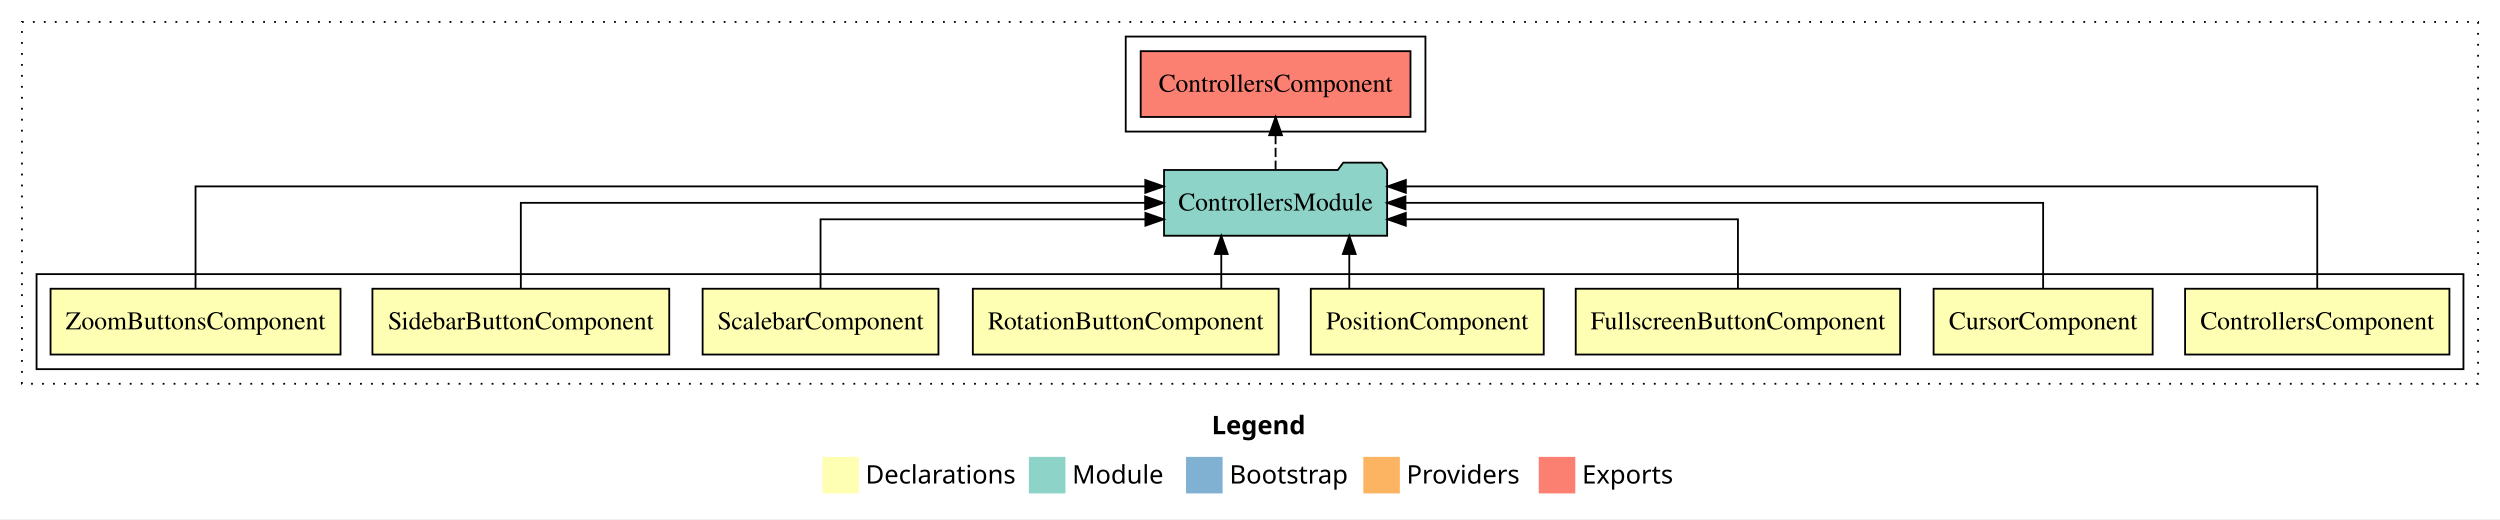
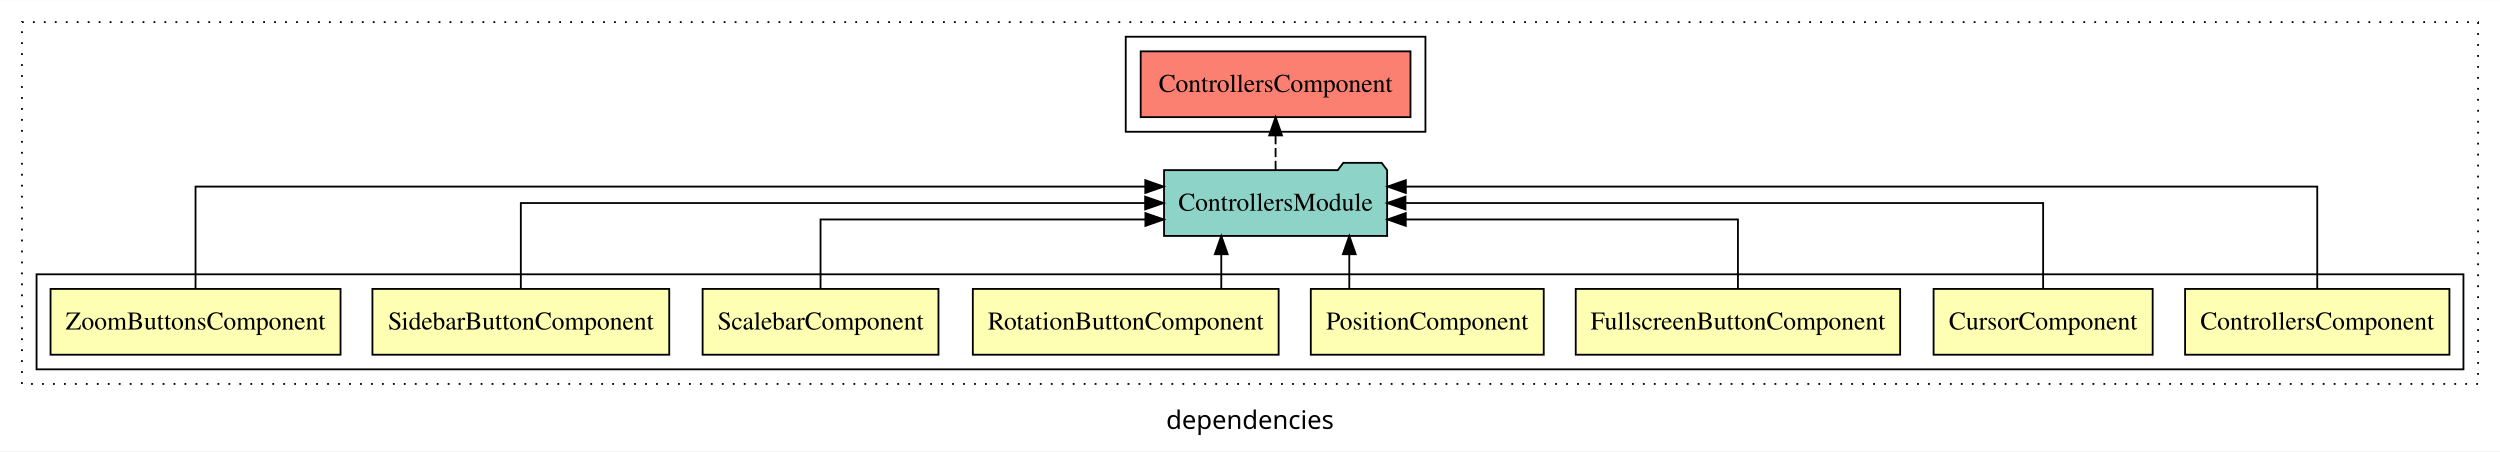
- <svg xmlns="http://www.w3.org/2000/svg" width="1368pt" height="284pt" viewBox="0.00 0.00 1368.00 284.00">
-   <g id="graph0" class="graph" transform="scale(1 1) rotate(0) translate(4 280)">
-     <polygon fill="#ffffff" stroke="transparent" points="-4,4 -4,-280 1364,-280 1364,4 -4,4" />
-     <text text-anchor="start" x="659.009" y="-42.4" font-family="sans-serif" font-weight="bold" font-size="14.00" fill="#000000">Legend</text>
-     <polygon fill="#ffffb3" stroke="transparent" points="446,-10 446,-30 466,-30 466,-10 446,-10" />
-     <text text-anchor="start" x="469.629" y="-15.4" font-family="sans-serif" font-size="14.00" fill="#000000">  Declarations</text>
-     <polygon fill="#8dd3c7" stroke="transparent" points="559,-10 559,-30 579,-30 579,-10 559,-10" />
-     <text text-anchor="start" x="582.725" y="-15.4" font-family="sans-serif" font-size="14.00" fill="#000000">  Module</text>
-     <polygon fill="#80b1d3" stroke="transparent" points="645,-10 645,-30 665,-30 665,-10 645,-10" />
-     <text text-anchor="start" x="668.781" y="-15.4" font-family="sans-serif" font-size="14.00" fill="#000000">  Bootstrap</text>
-     <polygon fill="#fdb462" stroke="transparent" points="742,-10 742,-30 762,-30 762,-10 742,-10" />
-     <text text-anchor="start" x="765.673" y="-15.4" font-family="sans-serif" font-size="14.00" fill="#000000">  Providers</text>
-     <polygon fill="#fb8072" stroke="transparent" points="838,-10 838,-30 858,-30 858,-10 838,-10" />
-     <text text-anchor="start" x="861.726" y="-15.4" font-family="sans-serif" font-size="14.00" fill="#000000">  Exports</text>
+ <svg xmlns="http://www.w3.org/2000/svg" width="1368pt" height="247pt" viewBox="0.00 0.00 1368.00 246.80">
+   <g id="graph0" class="graph" transform="scale(1 1) rotate(0) translate(4 242.8)">
+     <polygon fill="white" stroke="transparent" points="-4,4 -4,-242.8 1364,-242.8 1364,4 -4,4" />
+     <text text-anchor="middle" x="680" y="-8.2" font-family="sans-serif" font-size="14.00">dependencies</text>
    <g id="clust1" class="cluster">
-       <polygon fill="none" stroke="#000000" stroke-dasharray="1,5" points="8,-70 8,-268 1352,-268 1352,-70 8,-70" />
+       <polygon fill="none" stroke="black" stroke-dasharray="1,5" points="8,-32.8 8,-230.8 1352,-230.8 1352,-32.8 8,-32.8" />
    </g>
    <g id="clust2" class="cluster">
-       <polygon fill="none" stroke="#000000" points="16,-78 16,-130 1344,-130 1344,-78 16,-78" />
+       <polygon fill="none" stroke="black" points="16,-40.8 16,-92.8 1344,-92.8 1344,-40.8 16,-40.8" />
    </g>
    <g id="clust12" class="cluster">
-       <polygon fill="none" stroke="#000000" points="612,-208 612,-260 776,-260 776,-208 612,-208" />
+       <polygon fill="none" stroke="black" points="612,-170.8 612,-222.8 776,-222.8 776,-170.8 612,-170.8" />
    </g>
    <g id="node1" class="node">
-       <polygon fill="#ffffb3" stroke="#000000" points="1336.322,-122 1191.678,-122 1191.678,-86 1336.322,-86 1336.322,-122" />
-       <text text-anchor="middle" x="1264" y="-99.8" font-family="Times,serif" font-size="14.00" fill="#000000">ControllersComponent</text>
+       <polygon fill="#ffffb3" stroke="black" points="1336.32,-84.8 1191.68,-84.8 1191.68,-48.8 1336.32,-48.8 1336.32,-84.8" />
+       <text text-anchor="middle" x="1264" y="-62.6" font-family="Times,serif" font-size="14.00">ControllersComponent</text>
    </g>
    <g id="node9" class="node">
-       <polygon fill="#8dd3c7" stroke="#000000" points="755.039,-187 752.039,-191 731.039,-191 728.039,-187 632.961,-187 632.961,-151 755.039,-151 755.039,-187" />
-       <text text-anchor="middle" x="694" y="-164.8" font-family="Times,serif" font-size="14.00" fill="#000000">ControllersModule</text>
+       <polygon fill="#8dd3c7" stroke="black" points="755.04,-149.8 752.04,-153.8 731.04,-153.8 728.04,-149.8 632.96,-149.8 632.96,-113.8 755.04,-113.8 755.04,-149.8" />
+       <text text-anchor="middle" x="694" y="-127.6" font-family="Times,serif" font-size="14.00">ControllersModule</text>
    </g>
    <g id="edge1" class="edge">
-       <path fill="none" stroke="#000000" d="M1264,-122.292C1264,-144.206 1264,-178 1264,-178 1264,-178 765.27,-178 765.27,-178" />
-       <polygon fill="#000000" stroke="#000000" points="765.271,-174.5 755.27,-178 765.27,-181.5 765.271,-174.5" />
+       <path fill="none" stroke="black" d="M1264,-85.09C1264,-107.01 1264,-140.8 1264,-140.8 1264,-140.8 765.27,-140.8 765.27,-140.8" />
+       <polygon fill="black" stroke="black" points="765.27,-137.3 755.27,-140.8 765.27,-144.3 765.27,-137.3" />
    </g>
    <g id="node2" class="node">
-       <polygon fill="#ffffb3" stroke="#000000" points="1173.936,-122 1054.064,-122 1054.064,-86 1173.936,-86 1173.936,-122" />
-       <text text-anchor="middle" x="1114" y="-99.8" font-family="Times,serif" font-size="14.00" fill="#000000">CursorComponent</text>
+       <polygon fill="#ffffb3" stroke="black" points="1173.94,-84.8 1054.06,-84.8 1054.06,-48.8 1173.94,-48.8 1173.94,-84.8" />
+       <text text-anchor="middle" x="1114" y="-62.6" font-family="Times,serif" font-size="14.00">CursorComponent</text>
    </g>
    <g id="edge2" class="edge">
-       <path fill="none" stroke="#000000" d="M1114,-122.106C1114,-141.339 1114,-169 1114,-169 1114,-169 765.072,-169 765.072,-169" />
-       <polygon fill="#000000" stroke="#000000" points="765.072,-165.5 755.072,-169 765.072,-172.5 765.072,-165.5" />
+       <path fill="none" stroke="black" d="M1114,-84.91C1114,-104.14 1114,-131.8 1114,-131.8 1114,-131.8 765.07,-131.8 765.07,-131.8" />
+       <polygon fill="black" stroke="black" points="765.07,-128.3 755.07,-131.8 765.07,-135.3 765.07,-128.3" />
    </g>
    <g id="node3" class="node">
-       <polygon fill="#ffffb3" stroke="#000000" points="1035.763,-122 858.237,-122 858.237,-86 1035.763,-86 1035.763,-122" />
-       <text text-anchor="middle" x="947" y="-99.8" font-family="Times,serif" font-size="14.00" fill="#000000">FullscreenButtonComponent</text>
+       <polygon fill="#ffffb3" stroke="black" points="1035.76,-84.8 858.24,-84.8 858.24,-48.8 1035.76,-48.8 1035.76,-84.8" />
+       <text text-anchor="middle" x="947" y="-62.6" font-family="Times,serif" font-size="14.00">FullscreenButtonComponent</text>
    </g>
    <g id="edge3" class="edge">
-       <path fill="none" stroke="#000000" d="M947,-122.027C947,-138.398 947,-160 947,-160 947,-160 765.244,-160 765.244,-160" />
-       <polygon fill="#000000" stroke="#000000" points="765.244,-156.5 755.244,-160 765.244,-163.5 765.244,-156.5" />
+       <path fill="none" stroke="black" d="M947,-84.83C947,-101.2 947,-122.8 947,-122.8 947,-122.8 765.24,-122.8 765.24,-122.8" />
+       <polygon fill="black" stroke="black" points="765.24,-119.3 755.24,-122.8 765.24,-126.3 765.24,-119.3" />
    </g>
    <g id="node4" class="node">
-       <polygon fill="#ffffb3" stroke="#000000" points="840.732,-122 713.268,-122 713.268,-86 840.732,-86 840.732,-122" />
-       <text text-anchor="middle" x="777" y="-99.8" font-family="Times,serif" font-size="14.00" fill="#000000">PositionComponent</text>
+       <polygon fill="#ffffb3" stroke="black" points="840.73,-84.8 713.27,-84.8 713.27,-48.8 840.73,-48.8 840.73,-84.8" />
+       <text text-anchor="middle" x="777" y="-62.6" font-family="Times,serif" font-size="14.00">PositionComponent</text>
    </g>
    <g id="edge4" class="edge">
-       <path fill="none" stroke="#000000" d="M734.327,-122.106C734.327,-122.106 734.327,-140.991 734.327,-140.991" />
-       <polygon fill="#000000" stroke="#000000" points="730.827,-140.991 734.327,-150.991 737.827,-140.991 730.827,-140.991" />
+       <path fill="none" stroke="black" d="M734.33,-84.91C734.33,-84.91 734.33,-103.79 734.33,-103.79" />
+       <polygon fill="black" stroke="black" points="730.83,-103.79 734.33,-113.79 737.83,-103.79 730.83,-103.79" />
    </g>
    <g id="node5" class="node">
-       <polygon fill="#ffffb3" stroke="#000000" points="695.673,-122 528.327,-122 528.327,-86 695.673,-86 695.673,-122" />
-       <text text-anchor="middle" x="612" y="-99.8" font-family="Times,serif" font-size="14.00" fill="#000000">RotationButtonComponent</text>
+       <polygon fill="#ffffb3" stroke="black" points="695.67,-84.8 528.33,-84.8 528.33,-48.8 695.67,-48.8 695.67,-84.8" />
+       <text text-anchor="middle" x="612" y="-62.6" font-family="Times,serif" font-size="14.00">RotationButtonComponent</text>
    </g>
    <g id="edge5" class="edge">
-       <path fill="none" stroke="#000000" d="M664.284,-122.106C664.284,-122.106 664.284,-140.991 664.284,-140.991" />
-       <polygon fill="#000000" stroke="#000000" points="660.784,-140.991 664.284,-150.991 667.784,-140.991 660.784,-140.991" />
+       <path fill="none" stroke="black" d="M664.28,-84.91C664.28,-84.91 664.28,-103.79 664.28,-103.79" />
+       <polygon fill="black" stroke="black" points="660.78,-103.79 664.28,-113.79 667.78,-103.79 660.78,-103.79" />
    </g>
    <g id="node6" class="node">
-       <polygon fill="#ffffb3" stroke="#000000" points="509.526,-122 380.474,-122 380.474,-86 509.526,-86 509.526,-122" />
-       <text text-anchor="middle" x="445" y="-99.8" font-family="Times,serif" font-size="14.00" fill="#000000">ScalebarComponent</text>
+       <polygon fill="#ffffb3" stroke="black" points="509.53,-84.8 380.47,-84.8 380.47,-48.8 509.53,-48.8 509.53,-84.8" />
+       <text text-anchor="middle" x="445" y="-62.6" font-family="Times,serif" font-size="14.00">ScalebarComponent</text>
    </g>
    <g id="edge6" class="edge">
-       <path fill="none" stroke="#000000" d="M445,-122.027C445,-138.398 445,-160 445,-160 445,-160 622.769,-160 622.769,-160" />
-       <polygon fill="#000000" stroke="#000000" points="622.769,-163.5 632.769,-160 622.769,-156.5 622.769,-163.5" />
+       <path fill="none" stroke="black" d="M445,-84.83C445,-101.2 445,-122.8 445,-122.8 445,-122.8 622.77,-122.8 622.77,-122.8" />
+       <polygon fill="black" stroke="black" points="622.77,-126.3 632.77,-122.8 622.77,-119.3 622.77,-126.3" />
    </g>
    <g id="node7" class="node">
-       <polygon fill="#ffffb3" stroke="#000000" points="362.213,-122 199.787,-122 199.787,-86 362.213,-86 362.213,-122" />
-       <text text-anchor="middle" x="281" y="-99.8" font-family="Times,serif" font-size="14.00" fill="#000000">SidebarButtonComponent</text>
+       <polygon fill="#ffffb3" stroke="black" points="362.21,-84.8 199.79,-84.8 199.79,-48.8 362.21,-48.8 362.21,-84.8" />
+       <text text-anchor="middle" x="281" y="-62.6" font-family="Times,serif" font-size="14.00">SidebarButtonComponent</text>
    </g>
    <g id="edge7" class="edge">
-       <path fill="none" stroke="#000000" d="M281,-122.106C281,-141.339 281,-169 281,-169 281,-169 622.616,-169 622.616,-169" />
-       <polygon fill="#000000" stroke="#000000" points="622.616,-172.5 632.616,-169 622.616,-165.5 622.616,-172.5" />
+       <path fill="none" stroke="black" d="M281,-84.91C281,-104.14 281,-131.8 281,-131.8 281,-131.8 622.62,-131.8 622.62,-131.8" />
+       <polygon fill="black" stroke="black" points="622.62,-135.3 632.62,-131.8 622.62,-128.3 622.62,-135.3" />
    </g>
    <g id="node8" class="node">
-       <polygon fill="#ffffb3" stroke="#000000" points="182.338,-122 23.662,-122 23.662,-86 182.338,-86 182.338,-122" />
-       <text text-anchor="middle" x="103" y="-99.8" font-family="Times,serif" font-size="14.00" fill="#000000">ZoomButtonsComponent</text>
+       <polygon fill="#ffffb3" stroke="black" points="182.34,-84.8 23.66,-84.8 23.66,-48.8 182.34,-48.8 182.34,-84.8" />
+       <text text-anchor="middle" x="103" y="-62.6" font-family="Times,serif" font-size="14.00">ZoomButtonsComponent</text>
    </g>
    <g id="edge8" class="edge">
-       <path fill="none" stroke="#000000" d="M103,-122.292C103,-144.206 103,-178 103,-178 103,-178 622.702,-178 622.702,-178" />
-       <polygon fill="#000000" stroke="#000000" points="622.702,-181.5 632.702,-178 622.702,-174.5 622.702,-181.5" />
+       <path fill="none" stroke="black" d="M103,-85.09C103,-107.01 103,-140.8 103,-140.8 103,-140.8 622.7,-140.8 622.7,-140.8" />
+       <polygon fill="black" stroke="black" points="622.7,-144.3 632.7,-140.8 622.7,-137.3 622.7,-144.3" />
    </g>
    <g id="node10" class="node">
-       <polygon fill="#fb8072" stroke="#000000" points="767.821,-252 620.179,-252 620.179,-216 767.821,-216 767.821,-252" />
-       <text text-anchor="middle" x="694" y="-229.8" font-family="Times,serif" font-size="14.00" fill="#000000">ControllersComponent </text>
+       <polygon fill="#fb8072" stroke="black" points="767.82,-214.8 620.18,-214.8 620.18,-178.8 767.82,-178.8 767.82,-214.8" />
+       <text text-anchor="middle" x="694" y="-192.6" font-family="Times,serif" font-size="14.00">ControllersComponent </text>
    </g>
    <g id="edge9" class="edge">
-       <path fill="none" stroke="#000000" stroke-dasharray="5,2" d="M694,-187.106C694,-187.106 694,-205.991 694,-205.991" />
-       <polygon fill="#000000" stroke="#000000" points="690.5,-205.991 694,-215.991 697.5,-205.991 690.5,-205.991" />
+       <path fill="none" stroke="black" stroke-dasharray="5,2" d="M694,-149.91C694,-149.91 694,-168.79 694,-168.79" />
+       <polygon fill="black" stroke="black" points="690.5,-168.79 694,-178.79 697.5,-168.79 690.5,-168.79" />
    </g>
  </g>
</svg>
